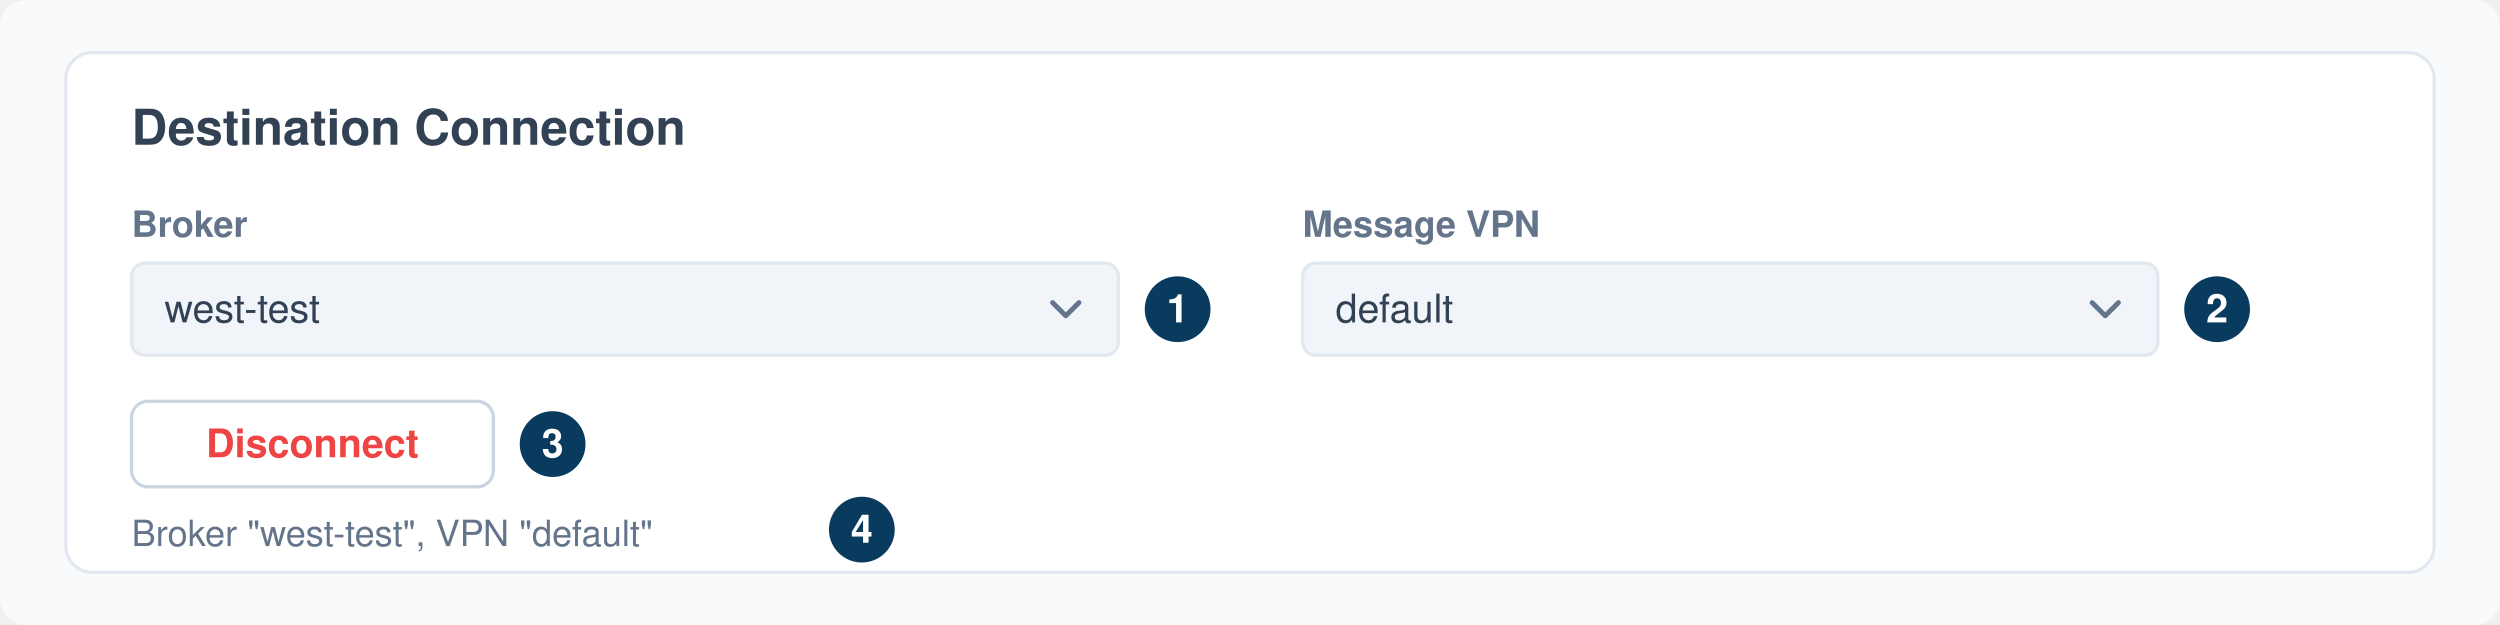
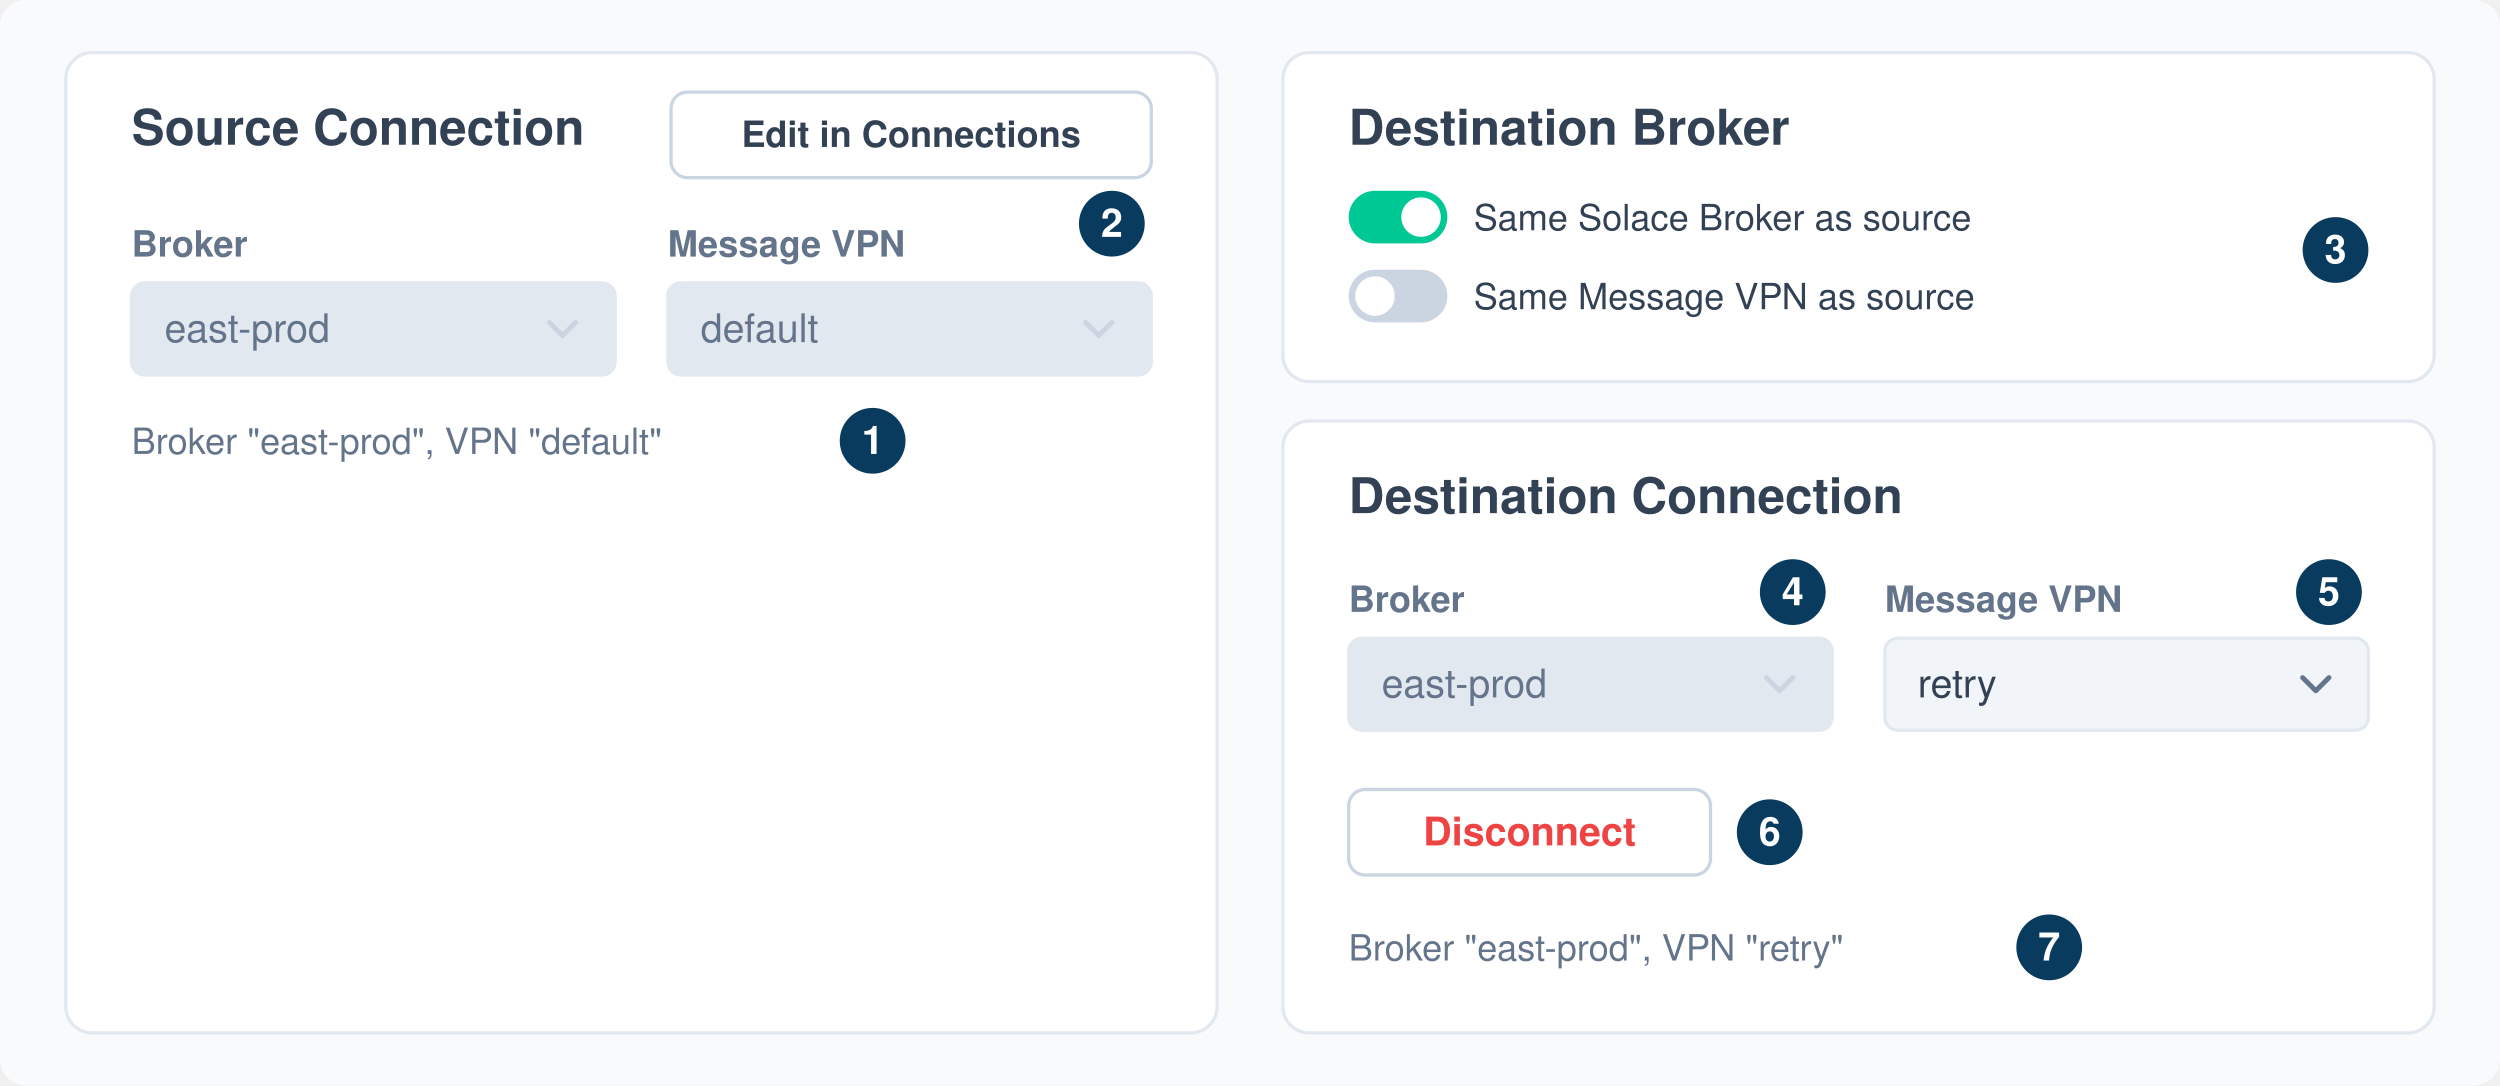
- <svg xmlns="http://www.w3.org/2000/svg" viewBox="0 0 760 190" width="760" height="190" font-family="Segoe UI, Helvetica, Arial, sans-serif" font-size="12" fill="#334155" stroke-linecap="round" stroke-linejoin="round">
-   <rect x="0" y="0" width="760" height="190" fill="#f8fafc" rx="8" />
-   <rect x="20" y="16" width="720" height="158" fill="#ffffff" rx="8" stroke="#e2e8f0" />
-   <text x="40" y="44" font-size="15" font-weight="700">Destination Connection</text>
-   <text x="40" y="72" font-size="11" fill="#64748b" font-weight="700">Broker</text>
-   <rect x="40" y="80" width="300" height="28" fill="#f1f5f9" rx="4" stroke="#e2e8f0" />
-   <text x="50" y="98">west-test</text>
-   <path d="M320 92 l4 4 l4 -4" fill="none" stroke="#64748b" stroke-width="1.5" />
-   <circle cx="358" cy="94" r="11" fill="#093B5F" stroke="#ffffff" stroke-width="2" />
-   <text x="358" y="98" font-weight="700" fill="#ffffff" text-anchor="middle">1</text>
-   <text x="396" y="72" font-size="11" fill="#64748b" font-weight="700">Message VPN</text>
-   <rect x="396" y="80" width="260" height="28" fill="#f1f5f9" rx="4" stroke="#e2e8f0" />
-   <text x="406" y="98">default</text>
-   <path d="M636 92 l4 4 l4 -4" fill="none" stroke="#64748b" stroke-width="1.5" />
-   <circle cx="674" cy="94" r="11" fill="#093B5F" stroke="#ffffff" stroke-width="2" />
-   <text x="674" y="98" font-weight="700" fill="#ffffff" text-anchor="middle">2</text>
-   <rect x="40" y="122" width="110" height="26" fill="#ffffff" rx="5" stroke="#cbd5e1" />
-   <text x="95" y="139" fill="#ef4444" font-weight="700" text-anchor="middle">Disconnect</text>
-   <circle cx="168" cy="135" r="11" fill="#093B5F" stroke="#ffffff" stroke-width="2" />
-   <text x="168" y="139" font-weight="700" fill="#ffffff" text-anchor="middle">3</text>
-   <text x="40" y="166" font-size="11" fill="#64748b">Broker "west-test", VPN "default"</text>
-   <circle cx="262" cy="161" r="11" fill="#093B5F" stroke="#ffffff" stroke-width="2" />
-   <text x="262" y="165" font-weight="700" fill="#ffffff" text-anchor="middle">4</text>
+ <svg xmlns="http://www.w3.org/2000/svg" viewBox="0 0 760 330" width="760" height="330" font-family="Segoe UI, Helvetica, Arial, sans-serif" font-size="12" fill="#334155" stroke-linecap="round" stroke-linejoin="round">
+   <rect x="0" y="0" width="760" height="330" fill="#f8fafc" rx="8" />
+   <rect x="20" y="16" width="350" height="298" fill="#ffffff" rx="8" stroke="#e2e8f0" />
+   <text x="40" y="44" font-size="15" font-weight="700">Source Connection</text>
+   <rect x="204" y="28" width="146" height="26" fill="#ffffff" rx="5" stroke="#cbd5e1" />
+   <text x="277" y="44.667" font-size="11" font-weight="700" text-anchor="middle">Edit in Connections</text>
+   <circle cx="338" cy="68" r="11" fill="#093B5F" stroke="#ffffff" stroke-width="2" />
+   <text x="338" y="72" font-weight="700" fill="#ffffff" text-anchor="middle">2</text>
+   <text x="40" y="78" font-size="11" fill="#64748b" font-weight="700">Broker</text>
+   <rect x="40" y="86" width="147" height="28" fill="#e2e8f0" rx="4" stroke="#e2e8f0" />
+   <text x="50" y="104" fill="#64748b">east-prod</text>
+   <path d="M167 98 l4 4 l4 -4" fill="none" stroke="#cbd5e1" stroke-width="1.5" />
+   <text x="203" y="78" font-size="11" fill="#64748b" font-weight="700">Message VPN</text>
+   <rect x="203" y="86" width="147" height="28" fill="#e2e8f0" rx="4" stroke="#e2e8f0" />
+   <text x="213" y="104" fill="#64748b">default</text>
+   <path d="M330 98 l4 4 l4 -4" fill="none" stroke="#cbd5e1" stroke-width="1.5" />
+   <text x="40" y="138" font-size="11" fill="#64748b">Broker "east-prod", VPN "default"</text>
+   <circle cx="265.28" cy="134" r="11" fill="#093B5F" stroke="#ffffff" stroke-width="2" />
+   <text x="265.28" y="138" font-weight="700" fill="#ffffff" text-anchor="middle">1</text>
+   <rect x="390" y="16" width="350" height="100" fill="#ffffff" rx="8" stroke="#e2e8f0" />
+   <text x="410" y="44" font-size="15" font-weight="700">Destination Broker</text>
+   <rect x="410" y="58" width="30" height="16" fill="#00C895" rx="8" />
+   <circle cx="432" cy="66" r="6" fill="#ffffff" />
+   <text x="448" y="70" font-size="11">Same Solace Broker as source</text>
+   <rect x="410" y="82" width="30" height="16" fill="#cbd5e1" rx="8" />
+   <circle cx="418" cy="90" r="6" fill="#ffffff" />
+   <text x="448" y="94" font-size="11">Same Message VPN as source</text>
+   <circle cx="710" cy="76" r="11" fill="#093B5F" stroke="#ffffff" stroke-width="2" />
+   <text x="710" y="80" font-weight="700" fill="#ffffff" text-anchor="middle">3</text>
+   <rect x="390" y="128" width="350" height="186" fill="#ffffff" rx="8" stroke="#e2e8f0" />
+   <text x="410" y="156" font-size="15" font-weight="700">Destination Connection</text>
+   <text x="410" y="186" font-size="11" fill="#64748b" font-weight="700">Broker</text>
+   <rect x="410" y="194" width="147" height="28" fill="#e2e8f0" rx="4" stroke="#e2e8f0" />
+   <text x="420" y="212" fill="#64748b">east-prod</text>
+   <path d="M537 206 l4 4 l4 -4" fill="none" stroke="#cbd5e1" stroke-width="1.5" />
+   <circle cx="545" cy="180" r="11" fill="#093B5F" stroke="#ffffff" stroke-width="2" />
+   <text x="545" y="184" font-weight="700" fill="#ffffff" text-anchor="middle">4</text>
+   <text x="573" y="186" font-size="11" fill="#64748b" font-weight="700">Message VPN</text>
+   <rect x="573" y="194" width="147" height="28" fill="#f1f5f9" rx="4" stroke="#e2e8f0" />
+   <text x="583" y="212">retry</text>
+   <path d="M700 206 l4 4 l4 -4" fill="none" stroke="#64748b" stroke-width="1.5" />
+   <circle cx="708" cy="180" r="11" fill="#093B5F" stroke="#ffffff" stroke-width="2" />
+   <text x="708" y="184" font-weight="700" fill="#ffffff" text-anchor="middle">5</text>
+   <rect x="410" y="240" width="110" height="26" fill="#ffffff" rx="5" stroke="#cbd5e1" />
+   <text x="465" y="257" fill="#ef4444" font-weight="700" text-anchor="middle">Disconnect</text>
+   <circle cx="538" cy="253" r="11" fill="#093B5F" stroke="#ffffff" stroke-width="2" />
+   <text x="538" y="257" font-weight="700" fill="#ffffff" text-anchor="middle">6</text>
+   <text x="410" y="292" font-size="11" fill="#64748b">Broker "east-prod", VPN "retry"</text>
+   <circle cx="622.96" cy="288" r="11" fill="#093B5F" stroke="#ffffff" stroke-width="2" />
+   <text x="622.96" y="292" font-weight="700" fill="#ffffff" text-anchor="middle">7</text>
</svg>
